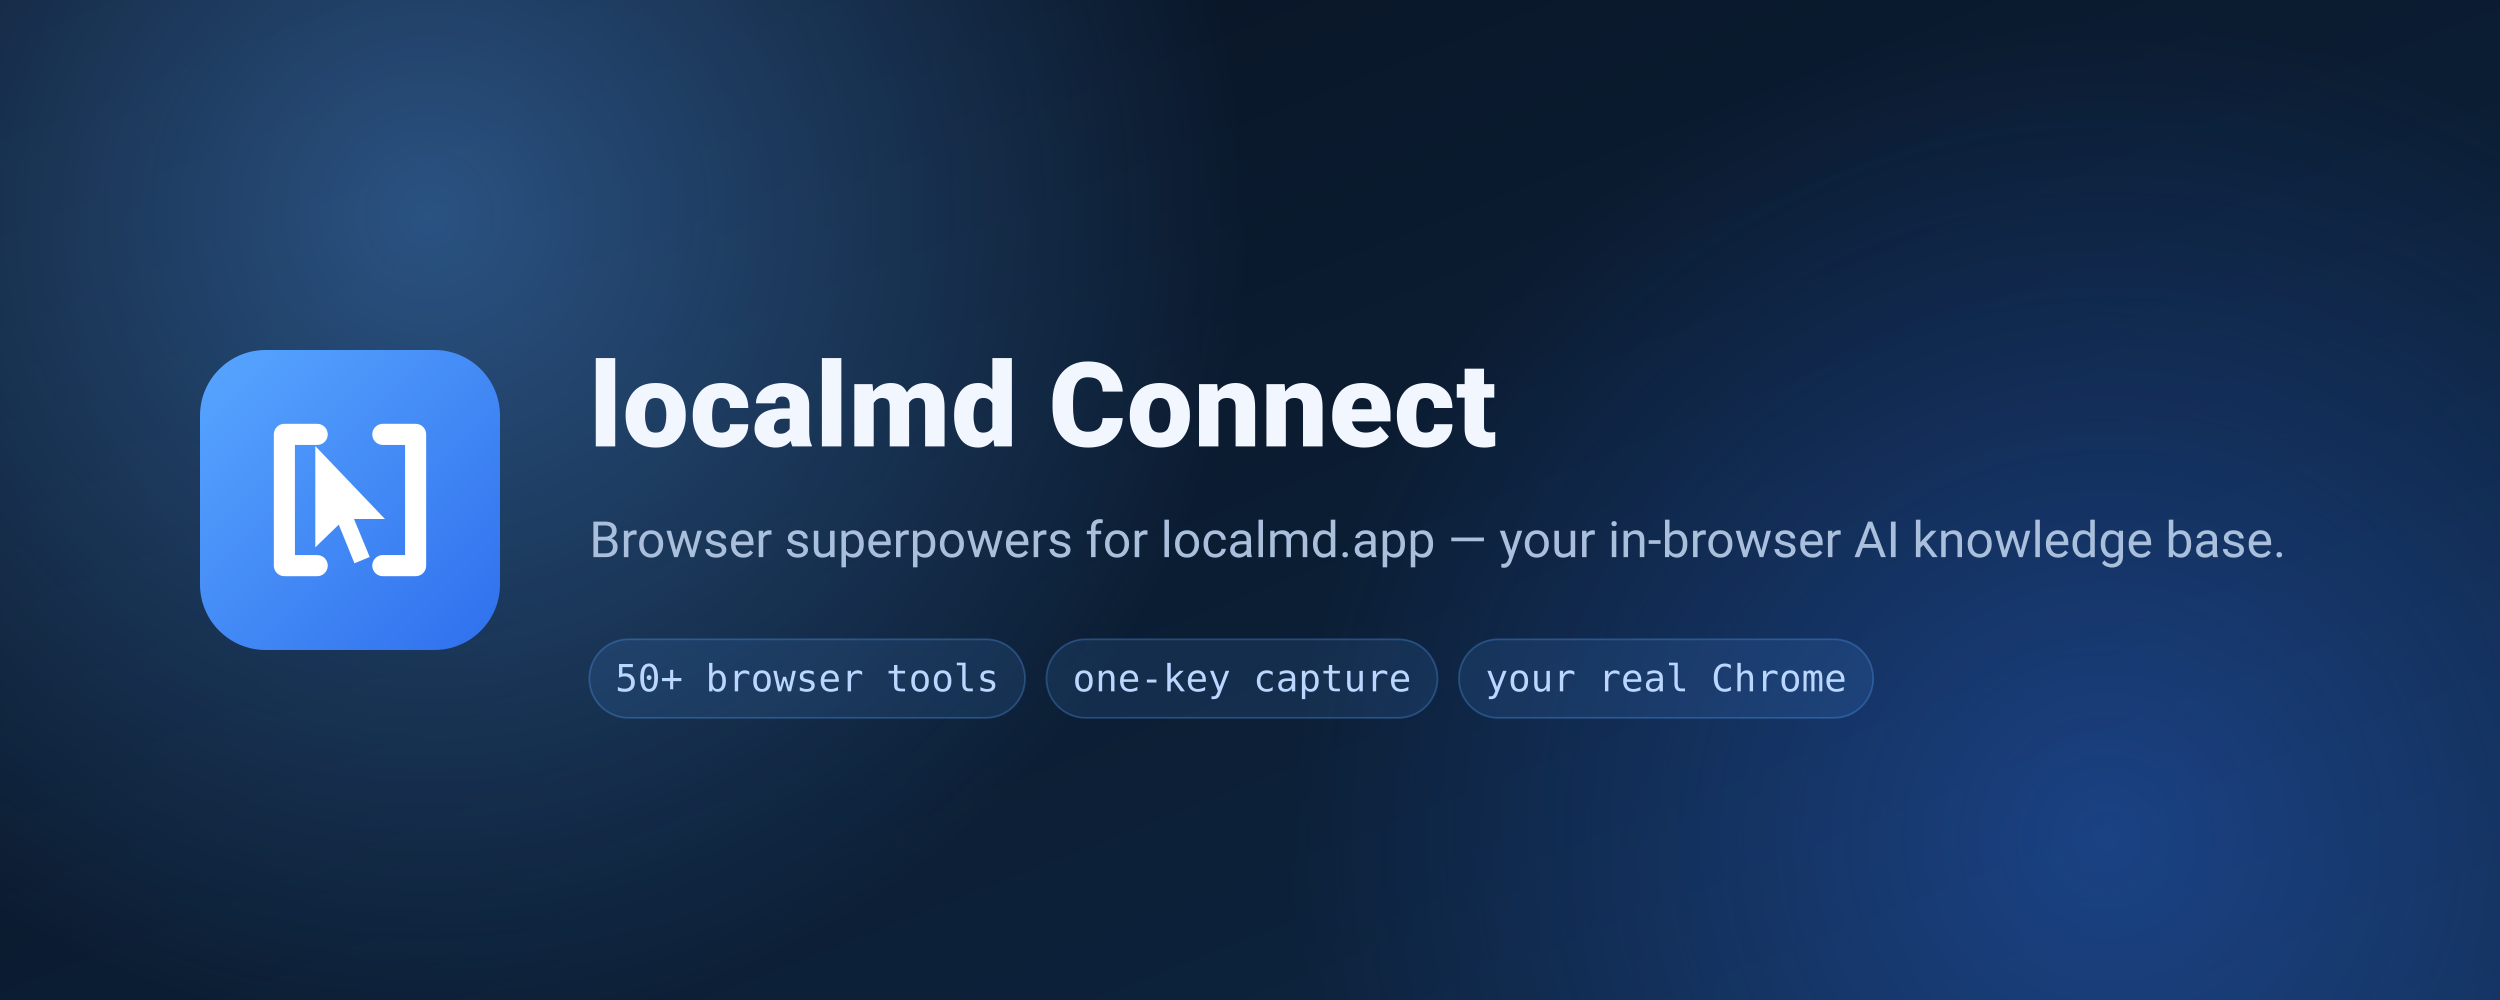
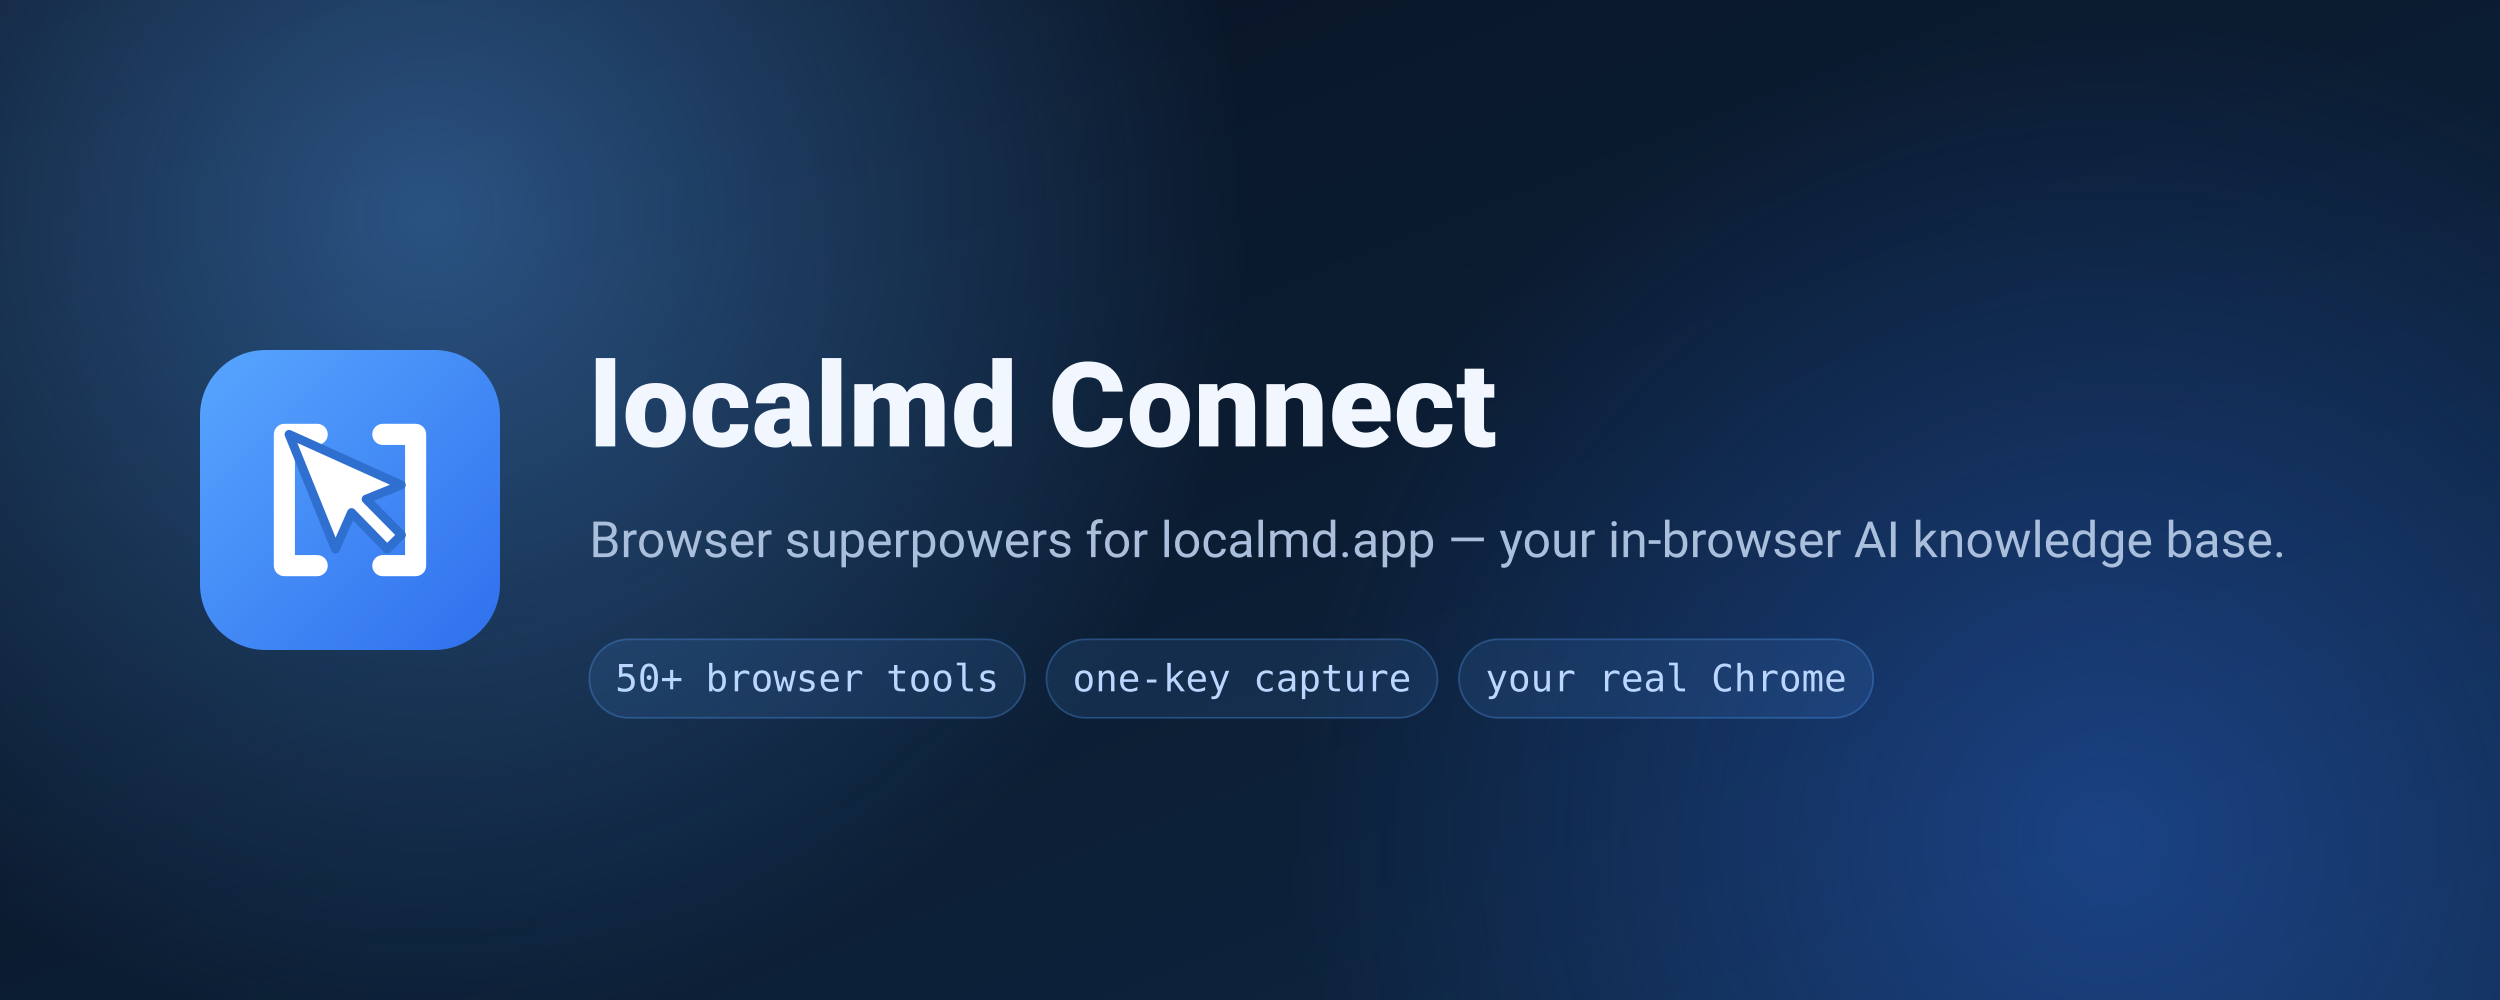
<svg xmlns="http://www.w3.org/2000/svg" width="1400" height="560" viewBox="0 0 1400 560">
  <defs>
    <linearGradient id="bg" x1="0" y1="0" x2="1" y2="1">
      <stop offset="0" stop-color="#081221" />
      <stop offset="1" stop-color="#0E2743" />
    </linearGradient>
    <linearGradient id="brand" x1="0" y1="0" x2="1" y2="1">
      <stop offset="0" stop-color="#58A6FF" />
      <stop offset="1" stop-color="#2F6FED" />
    </linearGradient>
    <radialGradient id="glowB" cx="0.5" cy="0.5" r="0.5">
      <stop offset="0" stop-color="#58A6FF" stop-opacity="0.42" />
      <stop offset="1" stop-color="#58A6FF" stop-opacity="0" />
    </radialGradient>
    <radialGradient id="glowD" cx="0.5" cy="0.5" r="0.5">
      <stop offset="0" stop-color="#2F6FED" stop-opacity="0.4" />
      <stop offset="1" stop-color="#2F6FED" stop-opacity="0" />
    </radialGradient>
  </defs>
  <rect width="1400" height="560" fill="url(#bg)" />
  <circle cx="240" cy="120" r="460" fill="url(#glowB)" />
  <circle cx="1180" cy="470" r="460" fill="url(#glowD)" />
  <g transform="translate(112 196) scale(1.3125)">
    <rect width="128" height="128" rx="28" fill="url(#brand)" />
    <g fill="none" stroke="#fff" stroke-width="9" stroke-linecap="round" stroke-linejoin="round">
      <path d="M50 36H36v56h14" />
      <path d="M78 36h14v56H78" />
    </g>
-     <path d="M49.2 41 L49.2 84.2 L59.2 74.5 L65.9 91 L72.4 88.3 L65.7 72.1 L78.9 72.1 Z" fill="#fff" />
+     <path d="M0 0 L0 16 L3.7 12.4 L6.2 18.5 L8.6 17.5 L6.1 11.5 L11 11.5 Z" transform="translate(38 36) rotate(-22) scale(3.3)" fill="#fff" stroke="#2f6fd0" stroke-width="1.15" stroke-linejoin="round" />
  </g>
  <text x="330" y="250" font-family="-apple-system,'SF Pro Display','Segoe UI',Roboto,Helvetica,Arial,sans-serif" font-size="66" font-weight="800" fill="#F2F7FF" text-anchor="start" letter-spacing="0.5" opacity="1">localmd Connect</text>
  <text x="330" y="312" font-family="-apple-system,'SF Pro Display','Segoe UI',Roboto,Helvetica,Arial,sans-serif" font-size="28" font-weight="400" fill="#A9BFDC" text-anchor="start" letter-spacing="0" opacity="1">Browser superpowers for localmd.app — your in-browser AI knowledge base.</text>
  <g>
    <rect x="330" y="358" width="244" height="44" rx="22" fill="rgba(88,166,255,0.12)" stroke="rgba(88,166,255,0.30)" />
    <text x="452" y="387.14" font-family="ui-monospace,'SF Mono',Menlo,Consolas,monospace" font-size="21" font-weight="400" fill="#BBD6FF" text-anchor="middle" letter-spacing="0" opacity="1">50+ browser tools</text>
  </g>
  <g>
    <rect x="586" y="358" width="219" height="44" rx="22" fill="rgba(88,166,255,0.12)" stroke="rgba(88,166,255,0.30)" />
    <text x="695.5" y="387.14" font-family="ui-monospace,'SF Mono',Menlo,Consolas,monospace" font-size="21" font-weight="400" fill="#BBD6FF" text-anchor="middle" letter-spacing="0" opacity="1">one-key capture</text>
  </g>
  <g>
    <rect x="817" y="358" width="232" height="44" rx="22" fill="rgba(88,166,255,0.12)" stroke="rgba(88,166,255,0.30)" />
    <text x="933" y="387.14" font-family="ui-monospace,'SF Mono',Menlo,Consolas,monospace" font-size="21" font-weight="400" fill="#BBD6FF" text-anchor="middle" letter-spacing="0" opacity="1">your real Chrome</text>
  </g>
</svg>
